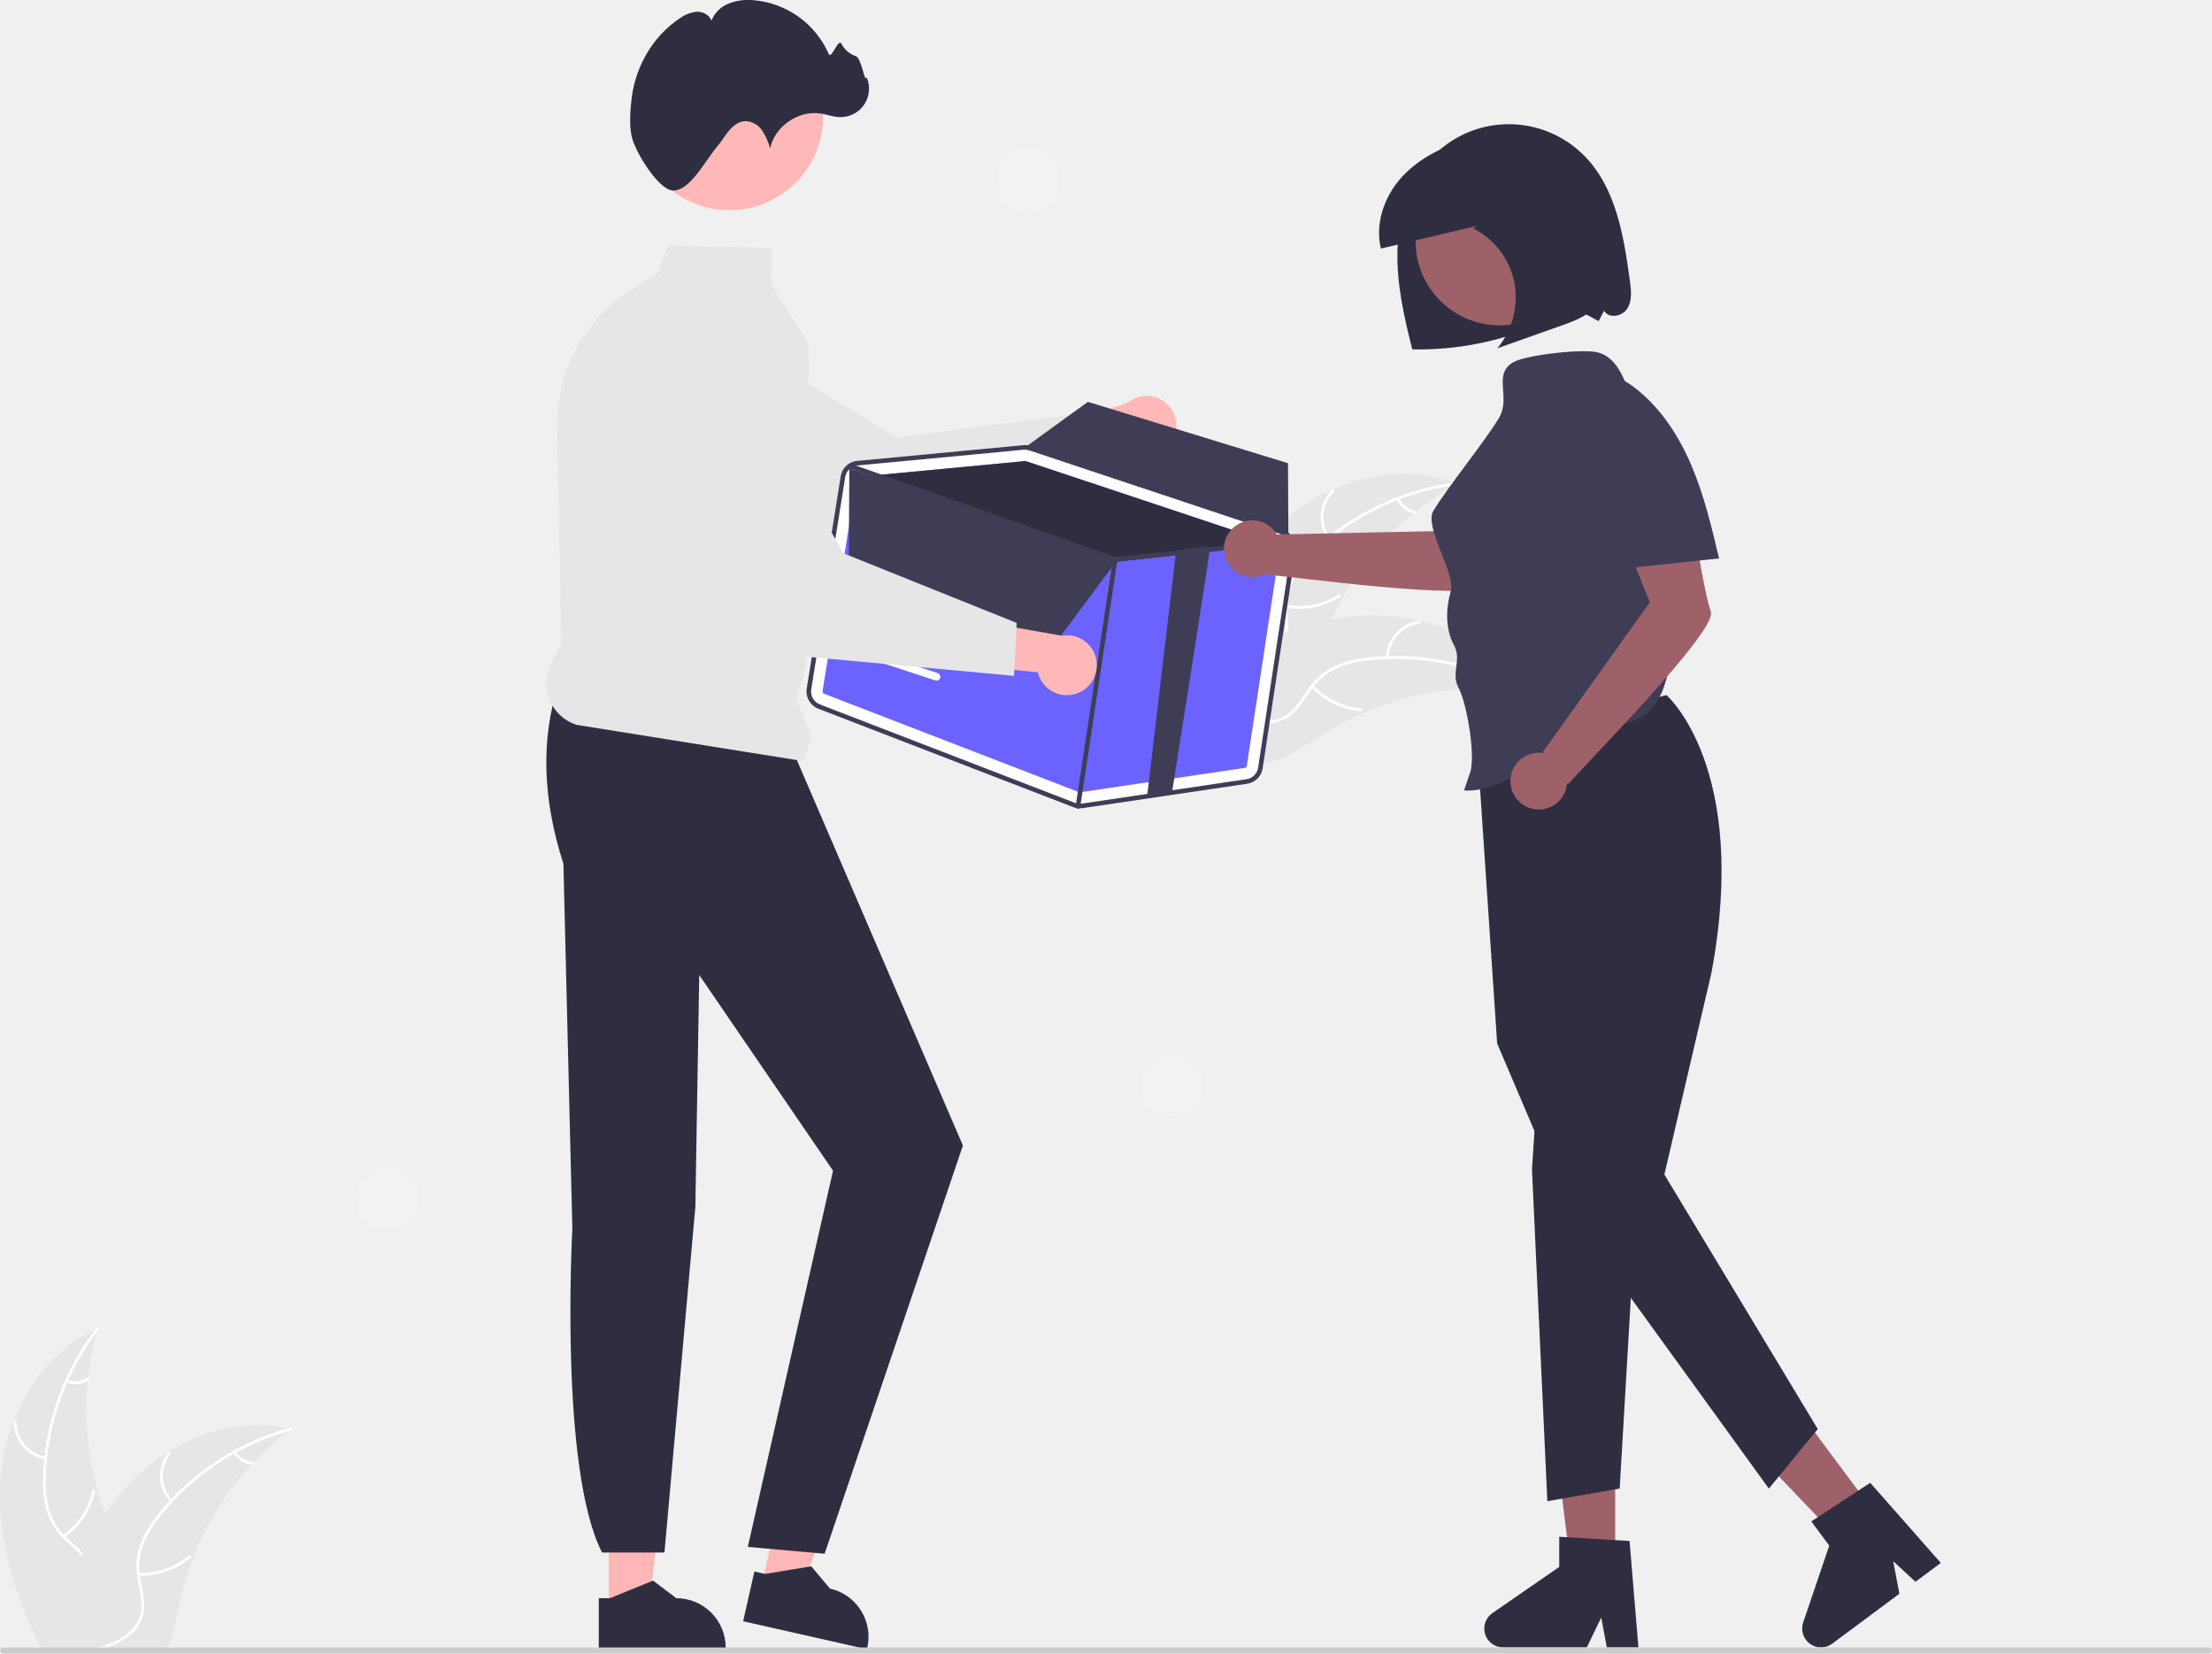
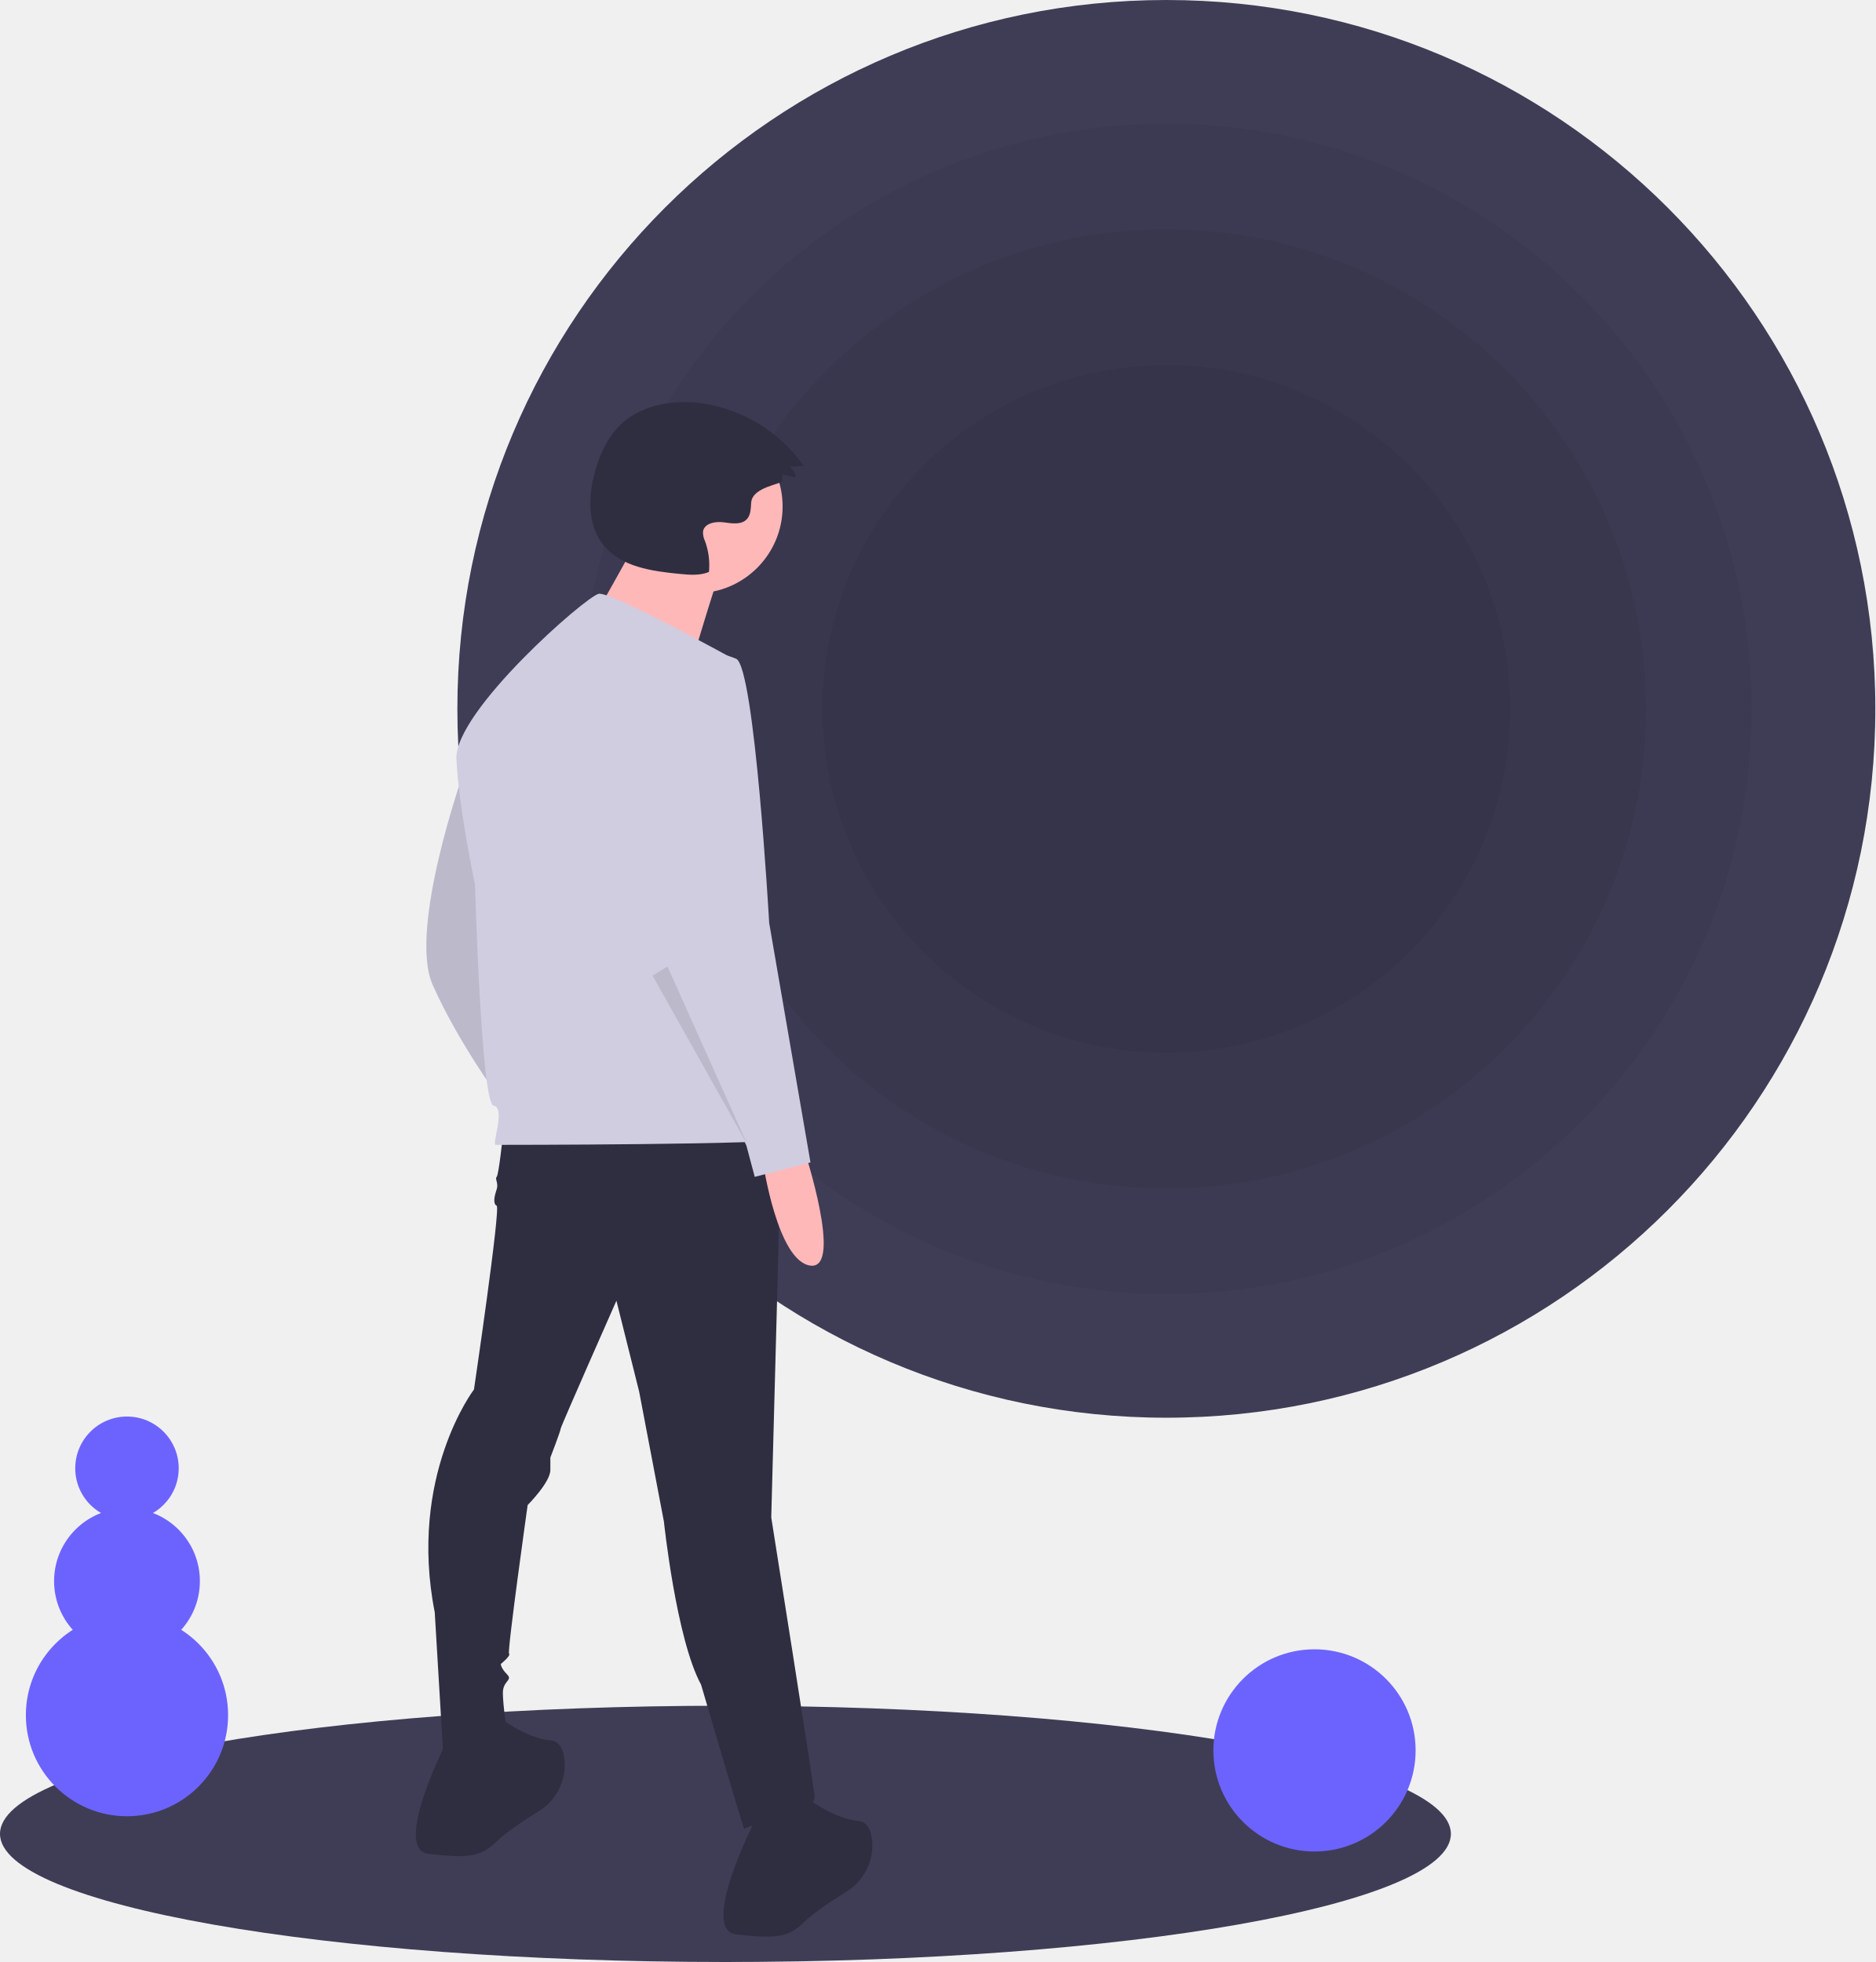
- <svg xmlns="http://www.w3.org/2000/svg" data-name="Layer 1" width="862.703" height="644.786" viewBox="0 0 862.703 644.786">
-   <polygon points="629.943 612.644 612.777 612.644 604.608 546.435 629.943 546.435 629.943 612.644" fill="#9e616a" />
-   <path d="M807.651,769.992H795.341l-2.197-11.622-5.628,11.622H754.867A7.339,7.339,0,0,1,750.697,756.614l26.072-18.007v-11.749l27.424,1.637Z" transform="translate(-168.6484 -127.607)" fill="#2f2e41" />
-   <polygon points="731.923 590.981 718.148 601.224 672.085 552.969 692.415 537.851 731.923 590.981" fill="#9e616a" />
-   <path d="M925.588,737.048,915.71,744.393l-8.698-8.015,2.419,12.684-26.199,19.482a7.339,7.339,0,0,1-11.33-8.247l10.177-30.007-7.011-9.428,22.983-15.051Z" transform="translate(-168.6484 -127.607)" fill="#2f2e41" />
-   <path d="M818.576,398.647s32.569,28.138,17.542,108.352l-18.345,78.597,59.829,99.256-19.077,23.208-77.78-107.433-28.185-66.114L744.652,416.843Z" transform="translate(-168.6484 -127.607)" fill="#2f2e41" />
-   <polygon points="599.447 425.746 597.488 456.084 603.483 585.365 631.692 580.452 637.083 488.406 599.447 425.746" fill="#2f2e41" />
-   <polygon points="237.445 628.211 252.796 628.21 260.098 569.001 237.443 569.002 237.445 628.211" fill="#ffb6b6" />
-   <path d="M402.178,750.806l4.321-0,16.869-6.86,9.041,6.859H432.41A19.266,19.266,0,0,1,451.675,770.07v.626l-49.497.002Z" transform="translate(-168.6484 -127.607)" fill="#2f2e41" />
-   <polygon points="296.932 618.538 311.905 621.918 332.071 565.772 309.972 560.782 296.932 618.538" fill="#ffb6b6" />
-   <path d="M462.865,740.393l4.215.952,17.966-2.976,7.308,8.682.001 0a19.266,19.266,0,0,1,14.549,23.036l-.138.611L458.484,759.797Z" transform="translate(-168.6484 -127.607)" fill="#2f2e41" />
-   <path d="M386.652,393.843c-7.197,21.706-6.436,45.268,1.73,70.556l3.491,142.378S386.671,700.146,403.454,733.002h24.34l12.051-134.751,1.513-90.446,52.182,76.306L460.305,730.799l29.957,2.678,53.934-159.191L477.652,419.843Z" transform="translate(-168.6484 -127.607)" fill="#2f2e41" />
-   <path d="M667.346,332.015c18.617-16.777,46.309-25.212,69.537-15.805a115.466,115.466,0,0,0-51.888,59.935c-3.698,9.838-6.786,21.166-15.882,26.433-5.659,3.278-12.7,3.438-19.046,1.856-6.346-1.582-12.162-4.754-17.899-7.894l-1.632-.037C637.864,372.537,648.729,348.791,667.346,332.015Z" transform="translate(-168.6484 -127.607)" fill="#e6e6e6" />
-   <path d="M736.753,316.719A98.692,98.692,0,0,0,681.847,342.65a42.5,42.5,0,0,0-8.345,10.377,24.376,24.376,0,0,0-2.818,12.516c.101,4.058.673,8.198-.214,12.21a14.925,14.925,0,0,1-7.425,9.689c-4.546,2.613-9.759,3.437-14.886,4.065-5.692.698-11.615,1.332-16.542,4.525-.597.387-1.162-.562-.566-.948,8.572-5.555,19.42-3.534,28.637-7.241,4.301-1.73,8.107-4.766,9.454-9.357,1.178-4.015.591-8.284.454-12.392a26.011,26.011,0,0,1,2.299-12.34,39.29,39.29,0,0,1,7.916-10.659,95.749,95.749,0,0,1,24.333-17.42A100.443,100.443,0,0,1,736.743,315.615c.703-.091.709,1.015.01,1.105Z" transform="translate(-168.6484 -127.607)" fill="#fff" />
-   <path d="M686.447,337.791a14.807,14.807,0,0,1,1.632-19.104c.506-.499,1.305.265.798.764a13.711,13.711,0,0,0-1.482,17.774c.415.577-.536,1.14-.948.566Z" transform="translate(-168.6484 -127.607)" fill="#fff" />
-   <path d="M670.362,363.491a28.539,28.539,0,0,0,20.394-4.083c.598-.385,1.164.564.566.948a29.685,29.685,0,0,1-21.23,4.206c-.701-.126-.427-1.197.27-1.071Z" transform="translate(-168.6484 -127.607)" fill="#fff" />
-   <path d="M714.447,321.948a8.381,8.381,0,0,0,6.269,4.894c.702.117.427,1.188-.27,1.071a9.392,9.392,0,0,1-6.947-5.399.571.571,0,0,1,.191-.757.555.555,0,0,1,.757.191Z" transform="translate(-168.6484 -127.607)" fill="#fff" />
-   <path d="M762.461,397.115c-.44-.061-.881-.122-1.328-.176a110.379,110.379,0,0,0-17.882-.908c-.462.007-.931.021-1.392.041a116.365,116.365,0,0,0-41.75,9.61,113.005,113.005,0,0,0-15.163,8.056c-6.688,4.234-13.602,9.358-21.078,11.085a19.386,19.386,0,0,1-2.362.421l-30.889-26.745c-.04-.096-.086-.185-.126-.282l-1.282-1.011c.239-.176.49-.353.729-.528.138-.102.283-.199.421-.301.094-.066.189-.133.27-.198.031-.022.063-.044.088-.059.081-.065.164-.117.239-.176q2.103-1.49,4.235-2.955c.006-.007.006-.007.019-.008a166.157,166.157,0,0,1,34.601-18.599c.367-.139.739-.285,1.12-.411a107.831,107.831,0,0,1,16.939-4.767,95.329,95.329,0,0,1,9.553-1.334,79.272,79.272,0,0,1,24.723,1.752c16.143,3.743,30.91,12.608,39.656,26.433C762.027,396.406,762.244,396.754,762.461,397.115Z" transform="translate(-168.6484 -127.607)" fill="#e6e6e6" />
-   <path d="M762.052,397.446a98.692,98.692,0,0,0-59.452-12.353A42.5,42.5,0,0,0,689.69,388.354a24.376,24.376,0,0,0-9.785,8.297c-2.363,3.301-4.398,6.951-7.522,9.62a14.925,14.925,0,0,1-11.761,3.266c-5.203-.651-9.862-3.132-14.333-5.717-4.965-2.87-10.076-5.93-15.932-6.347-.71-.051-.59-1.149.119-1.098,10.189.726,17.633,8.871,27.225,11.46,4.476,1.208,9.343,1.075,13.182-1.779,3.358-2.496,5.459-6.258,7.823-9.621a26.011,26.011,0,0,1,9.265-8.469,39.29,39.29,0,0,1,12.738-3.745,95.749,95.749,0,0,1,29.917.742,100.443,100.443,0,0,1,32.085,11.596c.616.351-.045,1.237-.657.888Z" transform="translate(-168.6484 -127.607)" fill="#fff" />
-   <path d="M709.199,383.983a14.807,14.807,0,0,1,12.805-14.271c.705-.093.883.997.177,1.091a13.711,13.711,0,0,0-11.884,13.299c-.016.711-1.114.588-1.098-.119Z" transform="translate(-168.6484 -127.607)" fill="#fff" />
-   <path d="M680.883,394.819a28.539,28.539,0,0,0,18.742,9.018c.709.053.59,1.151-.119,1.098a29.685,29.685,0,0,1-19.483-9.424c-.484-.523.38-1.212.861-.692Z" transform="translate(-168.6484 -127.607)" fill="#fff" />
-   <path d="M741.094,388.191a8.381,8.381,0,0,0,2.058,7.682c.49.516-.374,1.205-.861.692a9.392,9.392,0,0,1-2.296-8.493.571.571,0,0,1,.609-.49.555.555,0,0,1,.49.609Z" transform="translate(-168.6484 -127.607)" fill="#fff" />
-   <path d="M219.922,754.743c-1.45,5.44-5.26,9.97-9.86,13.27-.75.54-1.52,1.04-2.3,1.51-.24.14-.48.29-.73.42q-.405.24-.81.45h-21.63c-.39-.79-.77-1.59-1.15-2.38-9.27-19.48-15.78-40.5-14.67-61.91a79.254,79.254,0,0,1,5.17-24.25c5.94-15.47,16.78-28.86,31.69-35.6.37-.17.76-.34,1.14-.5-.12.43-.24.85-.36,1.28a110.785,110.785,0,0,0-3.38,17.59c-.06.46-.11.92-.15,1.39a116.054,116.054,0,0,0,3.72,42.69c.01.03.02.07.03.1q1.275,4.605,2.96,9.07c.88,2.35,1.83,4.67,2.87,6.95C216.802,734.393,222.622,744.593,219.922,754.743Z" transform="translate(-168.6484 -127.607)" fill="#e6e6e6" />
-   <path d="M207.042,646.203c-.21.28-.42.55-.63.83a98.129,98.129,0,0,0-11.12,18.76c-.16.33-.31.66-.44,1a97.814,97.814,0,0,0-7.82,29.24,1.49,1.49,0,0,0-.02.21c-.25,2.36-.4,4.74-.46,7.12a42.48,42.48,0,0,0,1.43,13.24,23.769,23.769,0,0,0,5.46,9.42c.25.27.5.54.77.8.2.21.42.42.63.62,2.02,1.93,4.23,3.72,6.13,5.79a21.432,21.432,0,0,1,2.35,3,14.904,14.904,0,0,1,1.6,12.1c-1.36,5.06-4.47,9.33-7.65,13.4-1.59,2.04-3.23,4.1-4.65,6.28-.52.78-1,1.57-1.44,2.38h-1.26c.42-.81.88-1.6,1.38-2.38,3.65-5.75,8.84-10.69,11.53-17.02,1.82-4.27,2.37-9.11.07-13.3a17.682,17.682,0,0,0-2.43-3.38c-1.83-2.07-4.02-3.84-6.01-5.71-.5-.47-.99-.95-1.46-1.45a24.964,24.964,0,0,1-5.64-8.9,39.23,39.23,0,0,1-1.94-13.13c0-2.84.15-5.7.43-8.54.03-.36.07-.73.11-1.1a100.767,100.767,0,0,1,19.67-49.23c.2-.28.41-.55.62-.82C206.682,644.873,207.472,645.653,207.042,646.203Z" transform="translate(-168.6484 -127.607)" fill="#fff" />
-   <path d="M186.365,696.678a14.807,14.807,0,0,1-12.354-14.663.553.553,0,0,1,1.105-.024,13.711,13.711,0,0,0,11.52,13.616c.701.114.427,1.185-.27,1.071Z" transform="translate(-168.6484 -127.607)" fill="#fff" />
-   <path d="M193.164,726.224a28.539,28.539,0,0,0,11.533-17.308c.151-.695,1.222-.424,1.071.27a29.685,29.685,0,0,1-12.038,17.986c-.585.406-1.148-.544-.566-.948Z" transform="translate(-168.6484 -127.607)" fill="#fff" />
-   <path d="M194.961,665.676a8.381,8.381,0,0,0,7.893-.972c.579-.414,1.142.538.566.948a9.392,9.392,0,0,1-8.73,1.094.571.571,0,0,1-.4-.671.555.555,0,0,1,.671-.4Z" transform="translate(-168.6484 -127.607)" fill="#fff" />
-   <path d="M282.062,684.873c-.35.27-.71.54-1.06.82a110.362,110.362,0,0,0-13.29,12c-.32.33-.64.67-.95,1.01l-.01.01a116.347,116.347,0,0,0-22.66,36.14l-.03.09c-.01.03-.02.05-.03.08a114.443,114.443,0,0,0-5.03,16.42c-1.22,5.46-2.22,11.31-4.13,16.57-.29.81-.61,1.61-.95,2.38h-44.46c.15-.79.31-1.59.47-2.38a160.302,160.302,0,0,1,10.54-33.7c.16-.36.32-.72.5-1.08a108.305,108.305,0,0,1,8.61-15.35.01.01,0,0,1,.01-.01,94.956,94.956,0,0,1,5.8-7.69,79.119,79.119,0,0,1,18.72-16.24c.04-.03.09-.05.13-.08,14.04-8.71,30.68-12.86,46.59-9.27h.01C281.252,684.683,281.652,684.773,282.062,684.873Z" transform="translate(-168.6484 -127.607)" fill="#e6e6e6" />
-   <path d="M282.012,685.403c-.34.09-.68.19-1.01.29a98.589,98.589,0,0,0-20.17,8.27c-.32.17-.64.35-.96.53a98.255,98.255,0,0,0-23.79,18.59.035.035,0,0,0-.01.02c-.08.08-.17.17-.24.25-1.6,1.72-3.14,3.51-4.6,5.35a42.769,42.769,0,0,0-6.82,11.43,23.674,23.674,0,0,0-1.31,10.81c.03.37.08.73.13,1.1.04.29.08.58.13.88.66,4.01,1.8,8.03,1.48,12.12a14.909,14.909,0,0,1-6.01,10.63,23.794,23.794,0,0,1-3.68,2.34,36.852,36.852,0,0,1-5.77,2.38h-3.93c.53-.15,1.05-.3,1.58-.45a48.212,48.212,0,0,0,5.53-1.93,26.912,26.912,0,0,0,3-1.48c4.02-2.31,7.37-5.85,8.07-10.58.61-4.14-.57-8.28-1.27-12.33-.12-.7-.23-1.39-.29-2.08a24.439,24.439,0,0,1,.85-10.46,39.062,39.062,0,0,1,6.36-11.66,83.355,83.355,0,0,1,5.48-6.55q.36-.405.75-.81a100.901,100.901,0,0,1,24.21-18.73h.01a99.288,99.288,0,0,1,21.1-8.74h.01c.33-.1.67-.2,1-.29C282.532,684.123,282.692,685.213,282.012,685.403Z" transform="translate(-168.6484 -127.607)" fill="#fff" />
-   <path d="M235.116,713.252a14.807,14.807,0,0,1-1.036-19.145c.432-.564,1.329.081.896.646A13.711,13.711,0,0,0,235.977,712.56c.491.514-.372,1.203-.861.692Z" transform="translate(-168.6484 -127.607)" fill="#fff" />
-   <path d="M222.755,740.937a28.539,28.539,0,0,0,19.629-6.876c.539-.464,1.231.397.692.861a29.685,29.685,0,0,1-20.441,7.113c-.712-.028-.589-1.126.119-1.098Z" transform="translate(-168.6484 -127.607)" fill="#fff" />
-   <path d="M260.644,693.674a8.381,8.381,0,0,0,6.888,3.977c.712.019.588,1.117-.119,1.098a9.392,9.392,0,0,1-7.629-4.382.571.571,0,0,1,.084-.776.555.555,0,0,1,.776.084Z" transform="translate(-168.6484 -127.607)" fill="#fff" />
-   <path d="M625.031,300.737a11.599,11.599,0,0,1-17.767.838l-37.8,16.44,3.682-21.102,35.331-12.377a11.662,11.662,0,0,1,16.554,16.201Z" transform="translate(-168.6484 -127.607)" fill="#ffb8b8" />
-   <path d="M599.806,307.325l-87.798,39.108-.188-.067-100.067-35.659a32.96,32.96,0,0,1-14.782-42.756h0a32.924,32.924,0,0,1,46.987-14.637l74.469,44.859,72.211-9.359Z" transform="translate(-168.6484 -127.607)" fill="#e6e6e6" />
-   <path d="M1031.352,771.203a1.187,1.187,0,0,1-1.19,1.19h-860.29a1.19,1.19,0,0,1,0-2.38h860.29A1.187,1.187,0,0,1,1031.352,771.203Z" transform="translate(-168.6484 -127.607)" fill="#ccc" />
-   <path d="M481.992,424.404l-88.506-14.157a16.893,16.893,0,0,1-9.956-23.646l4.014-8.028-1.559-84.347A62.482,62.482,0,0,1,416.322,239.572l8.631-5.161,4.362-11.077,40.22.981.117,14.527,14.404,22.968-0.0.095-.904,125.014-3.97,12.901,6.002,15.006Z" transform="translate(-168.6484 -127.607)" fill="#e6e6e6" />
-   <circle cx="284.459" cy="45.41" r="36.544" fill="#ffb8b8" />
-   <path d="M415.054,180.984c-1.09-4.592-.59-11.053.026-15.677,1.615-12.121,8.346-23.645,18.573-30.47a13.38,13.38,0,0,1,6.665-2.648c2.419-.101,5.042,1.194,5.785,3.499a11.993,11.993,0,0,1,6.766-6.709,21.136,21.136,0,0,1,9.631-1.297,35.197,35.197,0,0,1,29.363,20.989c.976,2.319,3.702-6.246,4.939-4.055a9.741,9.741,0,0,0,5.524,4.853c2.423.676,3.408,10.66,4.361,8.332a11.098,11.098,0,0,1-10.611,15.475c-2.466-.092-4.825-.999-7.262-1.39-8.715-1.396-17.96,4.923-19.823,13.551a23.987,23.987,0,0,0-3.156-7.021,8.119,8.119,0,0,0-6.513-3.579c-2.48.093-4.659,1.714-6.268,3.603s-2.817,4.093-4.438,5.972c-4.755,5.513-11.187,18.37-17.965,17.432C425.303,201.103,416.542,187.253,415.054,180.984Z" transform="translate(-168.6484 -127.607)" fill="#2f2e41" />
-   <path d="M674.012,342.148a7.133,7.133,0,0,0-4.807-7.854l-98.413-32.777a7.132,7.132,0,0,0-2.933-.337l-24.667,2.333-14.154,1.343-26.119,2.468a7.155,7.155,0,0,0-6.384,5.99l-13.261,82.838a7.186,7.186,0,0,0,4.484,7.796l99.44,38.384a6.947,6.947,0,0,0,1.446.388,7.136,7.136,0,0,0,2.176.016l64.255-9.523a7.121,7.121,0,0,0,6.023-5.999Z" transform="translate(-168.6484 -127.607)" fill="#fff" />
-   <path d="M490.013,398.11l99.44,38.382a.897.897,0,0,0,.457.054l64.247-9.522a.883.883,0,0,0,.755-.752l12.92-85.067a.905.905,0,0,0-.599-.982l-.662-.224-97.758-32.546a.678.678,0,0,0-.137-.033.887.887,0,0,0-.23-.012l-60.164,5.693-4.774.448a.903.903,0,0,0-.795.748l-13.259,82.834A.897.897,0,0,0,490.013,398.11Z" transform="translate(-168.6484 -127.607)" fill="#6c63ff" />
-   <path d="M508.282,313.102l60.164-5.693a.887.887,0,0,1,.23.012.678.678,0,0,1,.137.033l97.758,32.546-25.787,2.73-9.65,1.017-27.46,2.901a1.939,1.939,0,0,1-.241-.003c-.049-.015-.098-.029-.156-.045Z" transform="translate(-168.6484 -127.607)" fill="#2f2e41" />
-   <path d="M487.758,403.952l99.44,38.382a6.722,6.722,0,0,0,1.45.38,7.224,7.224,0,0,0,2.177.027l64.247-9.522a7.135,7.135,0,0,0,6.028-6.004l12.91-85.068a7.19,7.19,0,0,0-.418-3.717c-.065-.157-.131-.314-.207-.462a6.99,6.99,0,0,0-2.264-2.698,7.138,7.138,0,0,0-1.916-.977l-.117-.041-98.292-32.738a8.955,8.955,0,0,0-1.227-.298,7.086,7.086,0,0,0-1.715-.033l-24.663,2.325-14.153,1.35L502.917,307.326a7.092,7.092,0,0,0-3.019.997,1.329,1.329,0,0,0-.202.121,1.192,1.192,0,0,0-.13.098,7.148,7.148,0,0,0-3.027,4.764l-13.27,82.843A7.194,7.194,0,0,0,487.758,403.952Zm10.542-90.357a5.3,5.3,0,0,1,1.27-2.671,4.651,4.651,0,0,1,.676-.659,5.317,5.317,0,0,1,2.324-1.084,4.059,4.059,0,0,1,.509-.072l43.985-4.155,20.965-1.995c.142-.017.273-.014.404-.022a5.007,5.007,0,0,1,.948.07,4.145,4.145,0,0,1,.845.201l98.408,32.779c.078.028.146.054.223.082a5.218,5.218,0,0,1,2.273,1.654,5.259,5.259,0,0,1,1.121,4.145l-12.921,85.077a5.349,5.349,0,0,1-4.509,4.502l-64.257,9.521a5.413,5.413,0,0,1-2.723-.31l-99.441-38.372a5.402,5.402,0,0,1-3.359-5.846Z" transform="translate(-168.6484 -127.607)" fill="#3f3d56" />
-   <path d="M499.352,308.994a.877.877,0,0,1,.268-.386,1.051,1.051,0,0,1,.129-.088c.042-.016.084-.042.126-.058a.873.873,0,0,1,.624-.011l2.07.73,101.116,35.669,23.665-2.5,13.243-1.397,28.029-2.967,2.506-.263.487-.054a.904.904,0,0,1,.952.654.739.739,0,0,1,.026.143.893.893,0,0,1-.55.922.988.988,0,0,1-.248.067l-3.409.357-27.603,2.918-9.65,1.017-27.46,2.901a1.939,1.939,0,0,1-.241-.003c-.049-.015-.098-.029-.156-.045L500.245,310.265l-.35-.124a.67.67,0,0,1-.219-.121A.91.91,0,0,1,499.352,308.994Z" transform="translate(-168.6484 -127.607)" fill="#3f3d56" />
-   <path d="M588.919,442.975a.894.894,0,0,1-.743-1.016l14.517-96.334a.894.894,0,0,1,1.017-.751l.008.001a.894.894,0,0,1,.743,1.016l-14.517,96.334a.894.894,0,0,1-1.017.751Z" transform="translate(-168.6484 -127.607)" fill="#3f3d56" />
-   <path d="M625.716,436.863l-9.655,1.019,11.293-95.535s12.895-2.335,13.24-1.398C640.806,341.508,625.808,436.251,625.716,436.863Z" transform="translate(-168.6484 -127.607)" fill="#3f3d56" />
-   <polygon points="331.25 182.533 330.99 226.1 408.116 255.488 435.813 218.284 331.25 182.533" fill="#3f3d56" />
-   <path d="M671.131,337.725a5.301,5.301,0,0,0-2.497-1.737l-98.406-32.778a5.106,5.106,0,0,0-.848-.207,5.009,5.009,0,0,0-.951-.071l.16-.997.985-.713,23.368-16.919,78.041,23.917.135,27.052Z" transform="translate(-168.6484 -127.607)" fill="#3f3d56" />
-   <path d="M503.829,380.08a1.513,1.513,0,0,1,.326.068l30.194,9.917a1.5,1.5,0,0,1-.936,2.851l-30.194-9.917a1.5,1.5,0,0,1,.61-2.919Z" transform="translate(-168.6484 -127.607)" fill="#fff" />
-   <circle cx="457.003" cy="423.236" r="12" fill="#f2f2f2" />
-   <circle cx="151.003" cy="467.236" r="12" fill="#f2f2f2" />
-   <circle cx="401.003" cy="70.236" r="12" fill="#f2f2f2" />
-   <path d="M589.34,397.729A11.599,11.599,0,0,1,573.433,389.771L532.421,385.628l13.53-16.606,36.871,6.481a11.662,11.662,0,0,1,6.518,22.226Z" transform="translate(-168.6484 -127.607)" fill="#ffb8b8" />
-   <path d="M564.115,391.141l-95.708-8.818-.131-.151L398.425,302.135a32.96,32.96,0,0,1,8.013-44.523h0a32.924,32.924,0,0,1,48.144,10.209l43.022,75.544,67.565,27.147Z" transform="translate(-168.6484 -127.607)" fill="#e6e6e6" />
-   <path d="M804.339,237.224c-2.377-17.434-5.358-36.152-17.654-48.737a41.35,41.35,0,0,0-59.744.618c-8.951,9.549-12.904,22.957-13.265,36.04s2.552,26.021,5.784,38.703a119.29,119.29,0,0,0,49.786-9.799c3.926-1.704,7.789-3.631,11.937-4.686,4.148-1.056,7.105,1.601,10.963,3.453l2.118-4.055c1.734,3.227,7.102,2.27,9.05-.832C805.26,244.826,804.834,240.853,804.339,237.224Z" transform="translate(-168.6484 -127.607)" fill="#2f2e41" />
-   <path d="M736.532,334.532l-69.876,1.494a11.055,11.055,0,1,0-4.94,15.574c9.268.527,81.772,10.817,86.097,4.185,4.39-6.731,27.824-30.486,27.824-30.486l-18.013-25.644Z" transform="translate(-168.6484 -127.607)" fill="#9e616a" />
-   <circle cx="584.911" cy="94.035" r="32.83" fill="#9e616a" />
-   <path d="M599.361,299.184" transform="translate(-168.6484 -127.607)" fill="#6c63ff" />
-   <path d="M806.142,284.811c-3.869-7.7-5.749-17.212-13.997-19.708-5.57-1.686-28.097.84-33.173,3.686-8.444,4.733-.792,13.602-5.773,21.902-5.415,9.023-20.132,27.13-25.547,36.152-3.723,6.203,8.817,24.409,6.804,31.358-2.013,6.948-2.11,14.747,1.32,21.117,3.069,5.701-1.371,10.745,1.715,16.437,3.21,5.92,7.148,28.053,4.161,34.088l-2,6c19.847,1.166,36.535-22.544,56.258-25.042,4.899-.62,9.986-1.431,14.023-4.274,5.946-4.189,8.297-11.789,9.766-18.913A159.326,159.326,0,0,0,806.142,284.811Z" transform="translate(-168.6484 -127.607)" fill="#3f3d56" />
-   <path d="M835.898,366.112c-2.764-7.546-7.769-40.537-7.769-40.537l-31.324-.918,15.314,37.772-41.79,58.503s.077.129.218.358a11.052,11.052,0,1,0,9.27,11.745.763.763,0,0,0,.958-.164C785.425,427.035,838.662,373.658,835.898,366.112Z" transform="translate(-168.6484 -127.607)" fill="#9e616a" />
-   <path d="M839.083,345.277c-2.875-12.135-5.772-24.335-10.619-35.826s-11.787-22.343-21.547-30.105c-3.12-2.482-6.609-4.672-10.521-5.444-3.911-.772-8.32.092-11.067,2.981-4.396,4.624-3.073,12.045-1.461,18.218Q791,322.402,798.131,349.703q20.594-2.183,41.188-4.366Z" transform="translate(-168.6484 -127.607)" fill="#3f3d56" />
-   <path d="M793.787,226.196c-1.209-7.942-2.472-15.95-5.312-23.429-2.84-7.478-7.419-14.482-13.986-18.719-10.399-6.707-23.862-5.414-35.521-1.555-9.016,2.984-17.818,7.519-24.176,14.809-6.358,7.291-9.93,17.694-7.564,27.227q18.655-4.407,37.309-8.815l-1.361.962a30.038,30.038,0,0,1,16.031,20.893,31.122,31.122,0,0,1-6.566,25.848q12.722-4.513,25.445-9.026c5.235-1.857,10.838-3.997,13.943-8.76C795.627,240.107,794.791,232.787,793.787,226.196Z" transform="translate(-168.6484 -127.607)" fill="#2f2e41" />
+ <svg xmlns="http://www.w3.org/2000/svg" data-name="Layer 1" width="797.5" height="834.5" viewBox="0 0 797.5 834.5">
+   <ellipse cx="308.5" cy="780" rx="308.5" ry="54.5" fill="#3f3d56" />
+   <circle cx="496" cy="301.5" r="301.5" fill="#3f3d56" />
+   <circle cx="496" cy="301.5" r="248.898" opacity="0.05" />
+   <circle cx="496" cy="301.5" r="203.994" opacity="0.05" />
+   <circle cx="496" cy="301.5" r="146.26" opacity="0.05" />
+   <path d="M398.42,361.232s-23.704,66.722-13.169,90.426,27.216,46.53,27.216,46.53S406.322,365.622,398.42,361.232Z" transform="translate(-201.25 -32.75)" fill="#d0cde1" />
+   <path d="M398.42,361.232s-23.704,66.722-13.169,90.426,27.216,46.53,27.216,46.53S406.322,365.622,398.42,361.232Z" transform="translate(-201.25 -32.75)" opacity="0.1" />
+   <path d="M415.101,515.747s-1.756,16.681-2.634,17.558.878,2.634,0,5.268-1.756,6.145,0,7.023-9.657,78.135-9.657,78.135-28.094,36.873-16.681,94.816l3.512,58.821s27.216,1.756,27.216-7.901c0,0-1.756-11.413-1.756-16.681s4.39-5.268,1.756-7.901-2.634-4.39-2.634-4.39,4.39-3.512,3.512-4.39,7.901-63.211,7.901-63.211,9.657-9.657,9.657-14.925v-5.268s4.39-11.413,4.39-12.291,23.704-54.431,23.704-54.431l9.657,38.629,10.535,55.309s5.268,50.042,15.803,69.356c0,0,18.436,63.211,18.436,61.455s30.727-6.145,29.849-14.047-18.436-118.52-18.436-118.52L533.621,513.991Z" transform="translate(-201.25 -32.75)" fill="#2f2e41" />
+   <path d="M391.397,772.978s-23.704,46.53-7.901,48.286,21.948,1.756,28.971-5.268c3.84-3.84,11.615-8.991,17.876-12.873a23.117,23.117,0,0,0,10.969-21.982c-.463-4.295-2.068-7.834-6.019-8.164-10.535-.878-22.826-10.535-22.826-10.535Z" transform="translate(-201.25 -32.75)" fill="#2f2e41" />
+   <path d="M522.208,807.217s-23.704,46.53-7.901,48.286,21.948,1.756,28.971-5.268c3.84-3.84,11.615-8.991,17.876-12.873a23.117,23.117,0,0,0,10.969-21.982c-.463-4.295-2.068-7.834-6.019-8.164-10.535-.878-22.826-10.535-22.826-10.535Z" transform="translate(-201.25 -32.75)" fill="#2f2e41" />
+   <circle cx="295.905" cy="215.433" r="36.905" fill="#ffb8b8" />
+   <path d="M473.43,260.308S447.07,308.812,444.961,308.812,492.41,324.628,492.41,324.628s13.707-46.394,15.816-50.612Z" transform="translate(-201.25 -32.75)" fill="#ffb8b8" />
+   <path d="M513.867,313.385s-52.675-28.971-57.943-28.094-61.455,50.042-60.577,70.234,7.901,53.553,7.901,53.553,2.634,93.06,7.901,93.938-.878,16.681.878,16.681,122.909,0,123.787-2.634S513.867,313.385,513.867,313.385Z" transform="translate(-201.25 -32.75)" fill="#d0cde1" />
+   <path d="M543.278,521.892s16.681,50.92,2.634,49.164-20.192-43.896-20.192-43.896Z" transform="translate(-201.25 -32.75)" fill="#ffb8b8" />
+   <path d="M498.504,310.313s-32.483,7.023-27.216,50.92,14.925,87.792,14.925,87.792l32.483,71.112,3.512,13.169,23.704-6.145L528.353,425.321s-6.145-108.863-14.047-112.374A34,34,0,0,0,498.504,310.313Z" transform="translate(-201.25 -32.75)" fill="#d0cde1" />
+   <polygon points="277.5 414.958 317.885 486.947 283.86 411.09 277.5 414.958" opacity="0.1" />
+   <path d="M533.896,237.316l.122-2.82,5.61,1.396a6.27,6.27,0,0,0-2.514-4.615l5.976-.334a64.477,64.477,0,0,0-43.124-26.651c-12.926-1.873-27.318.838-36.182,10.43-4.299,4.653-7.001,10.57-8.922,16.607-3.539,11.118-4.26,24.372,3.12,33.409,7.501,9.185,20.602,10.984,32.406,12.121,4.153.4,8.506.772,12.355-.839a29.721,29.721,0,0,0-1.654-13.037,8.687,8.687,0,0,1-.879-4.152c.525-3.512,5.209-4.396,8.728-3.922s7.75,1.2,10.062-1.494c1.593-1.856,1.499-4.559,1.71-6.996C521.282,239.785,533.836,238.707,533.896,237.316Z" transform="translate(-201.25 -32.75)" fill="#2f2e41" />
+   <circle cx="559" cy="744.5" r="43" fill="#6c63ff" />
+   <circle cx="54" cy="729.5" r="43" fill="#6c63ff" />
+   <circle cx="54" cy="672.5" r="31" fill="#6c63ff" />
+   <circle cx="54" cy="624.5" r="22" fill="#6c63ff" />
</svg>
